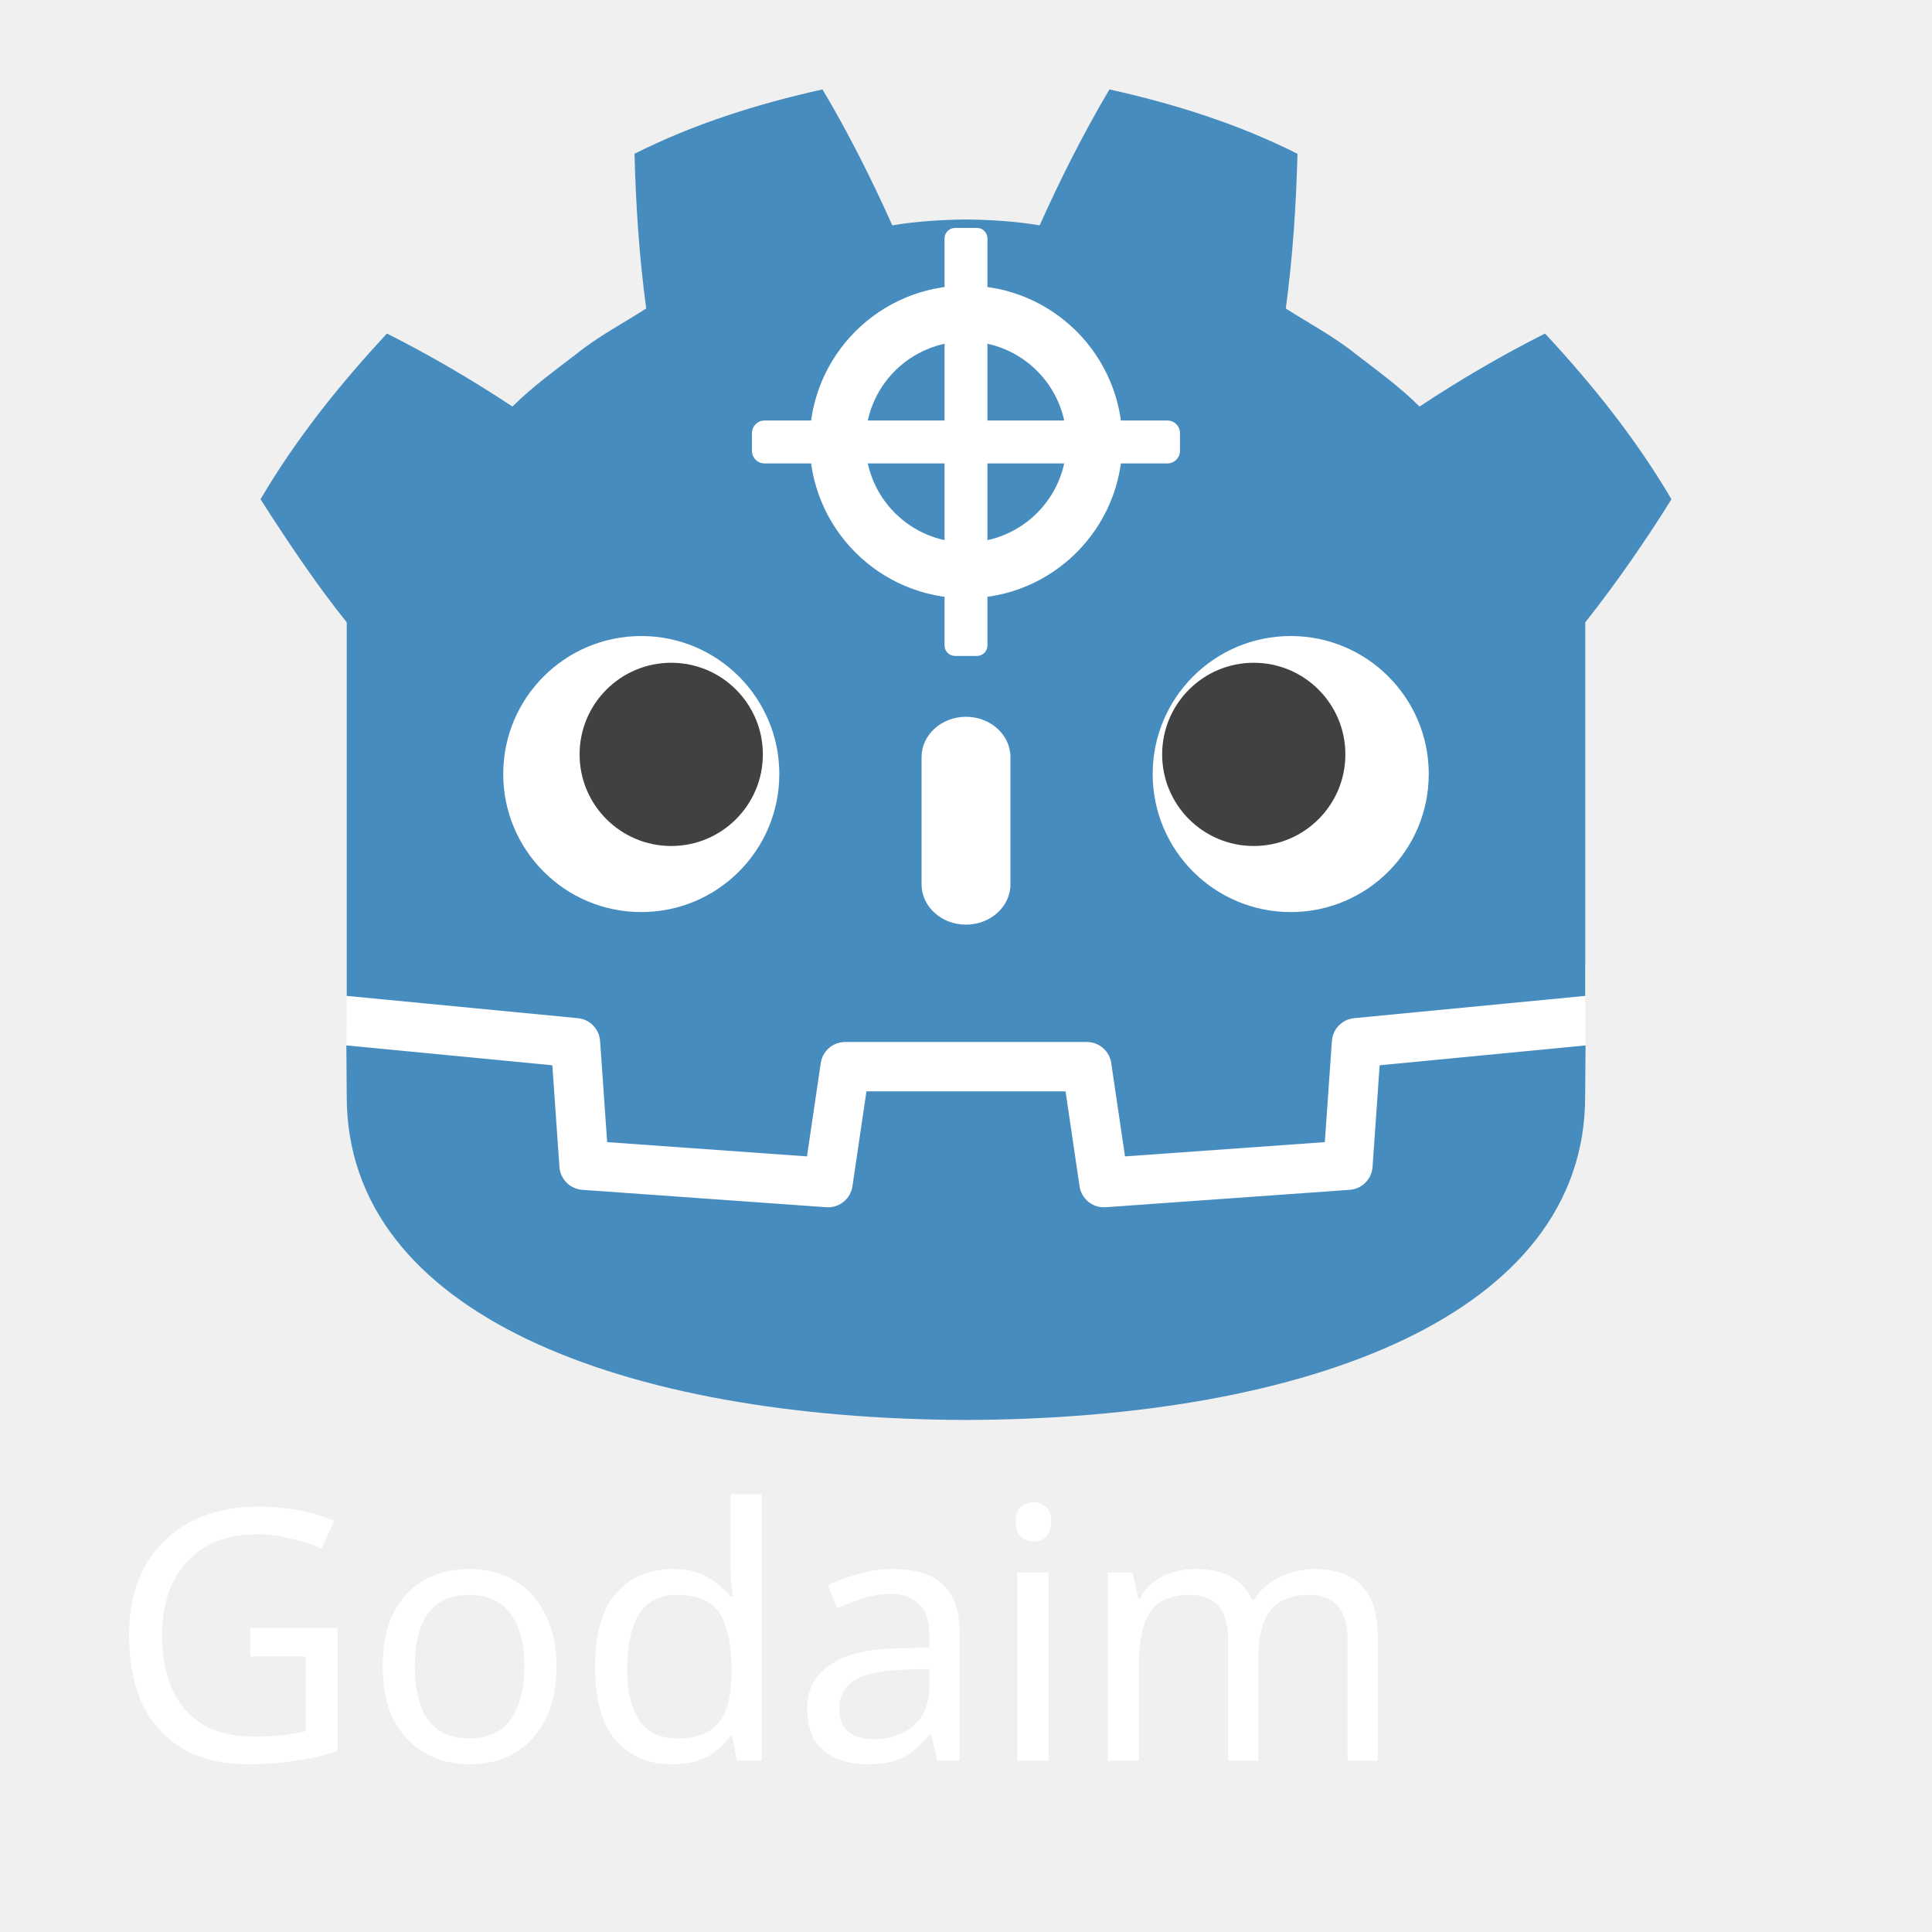
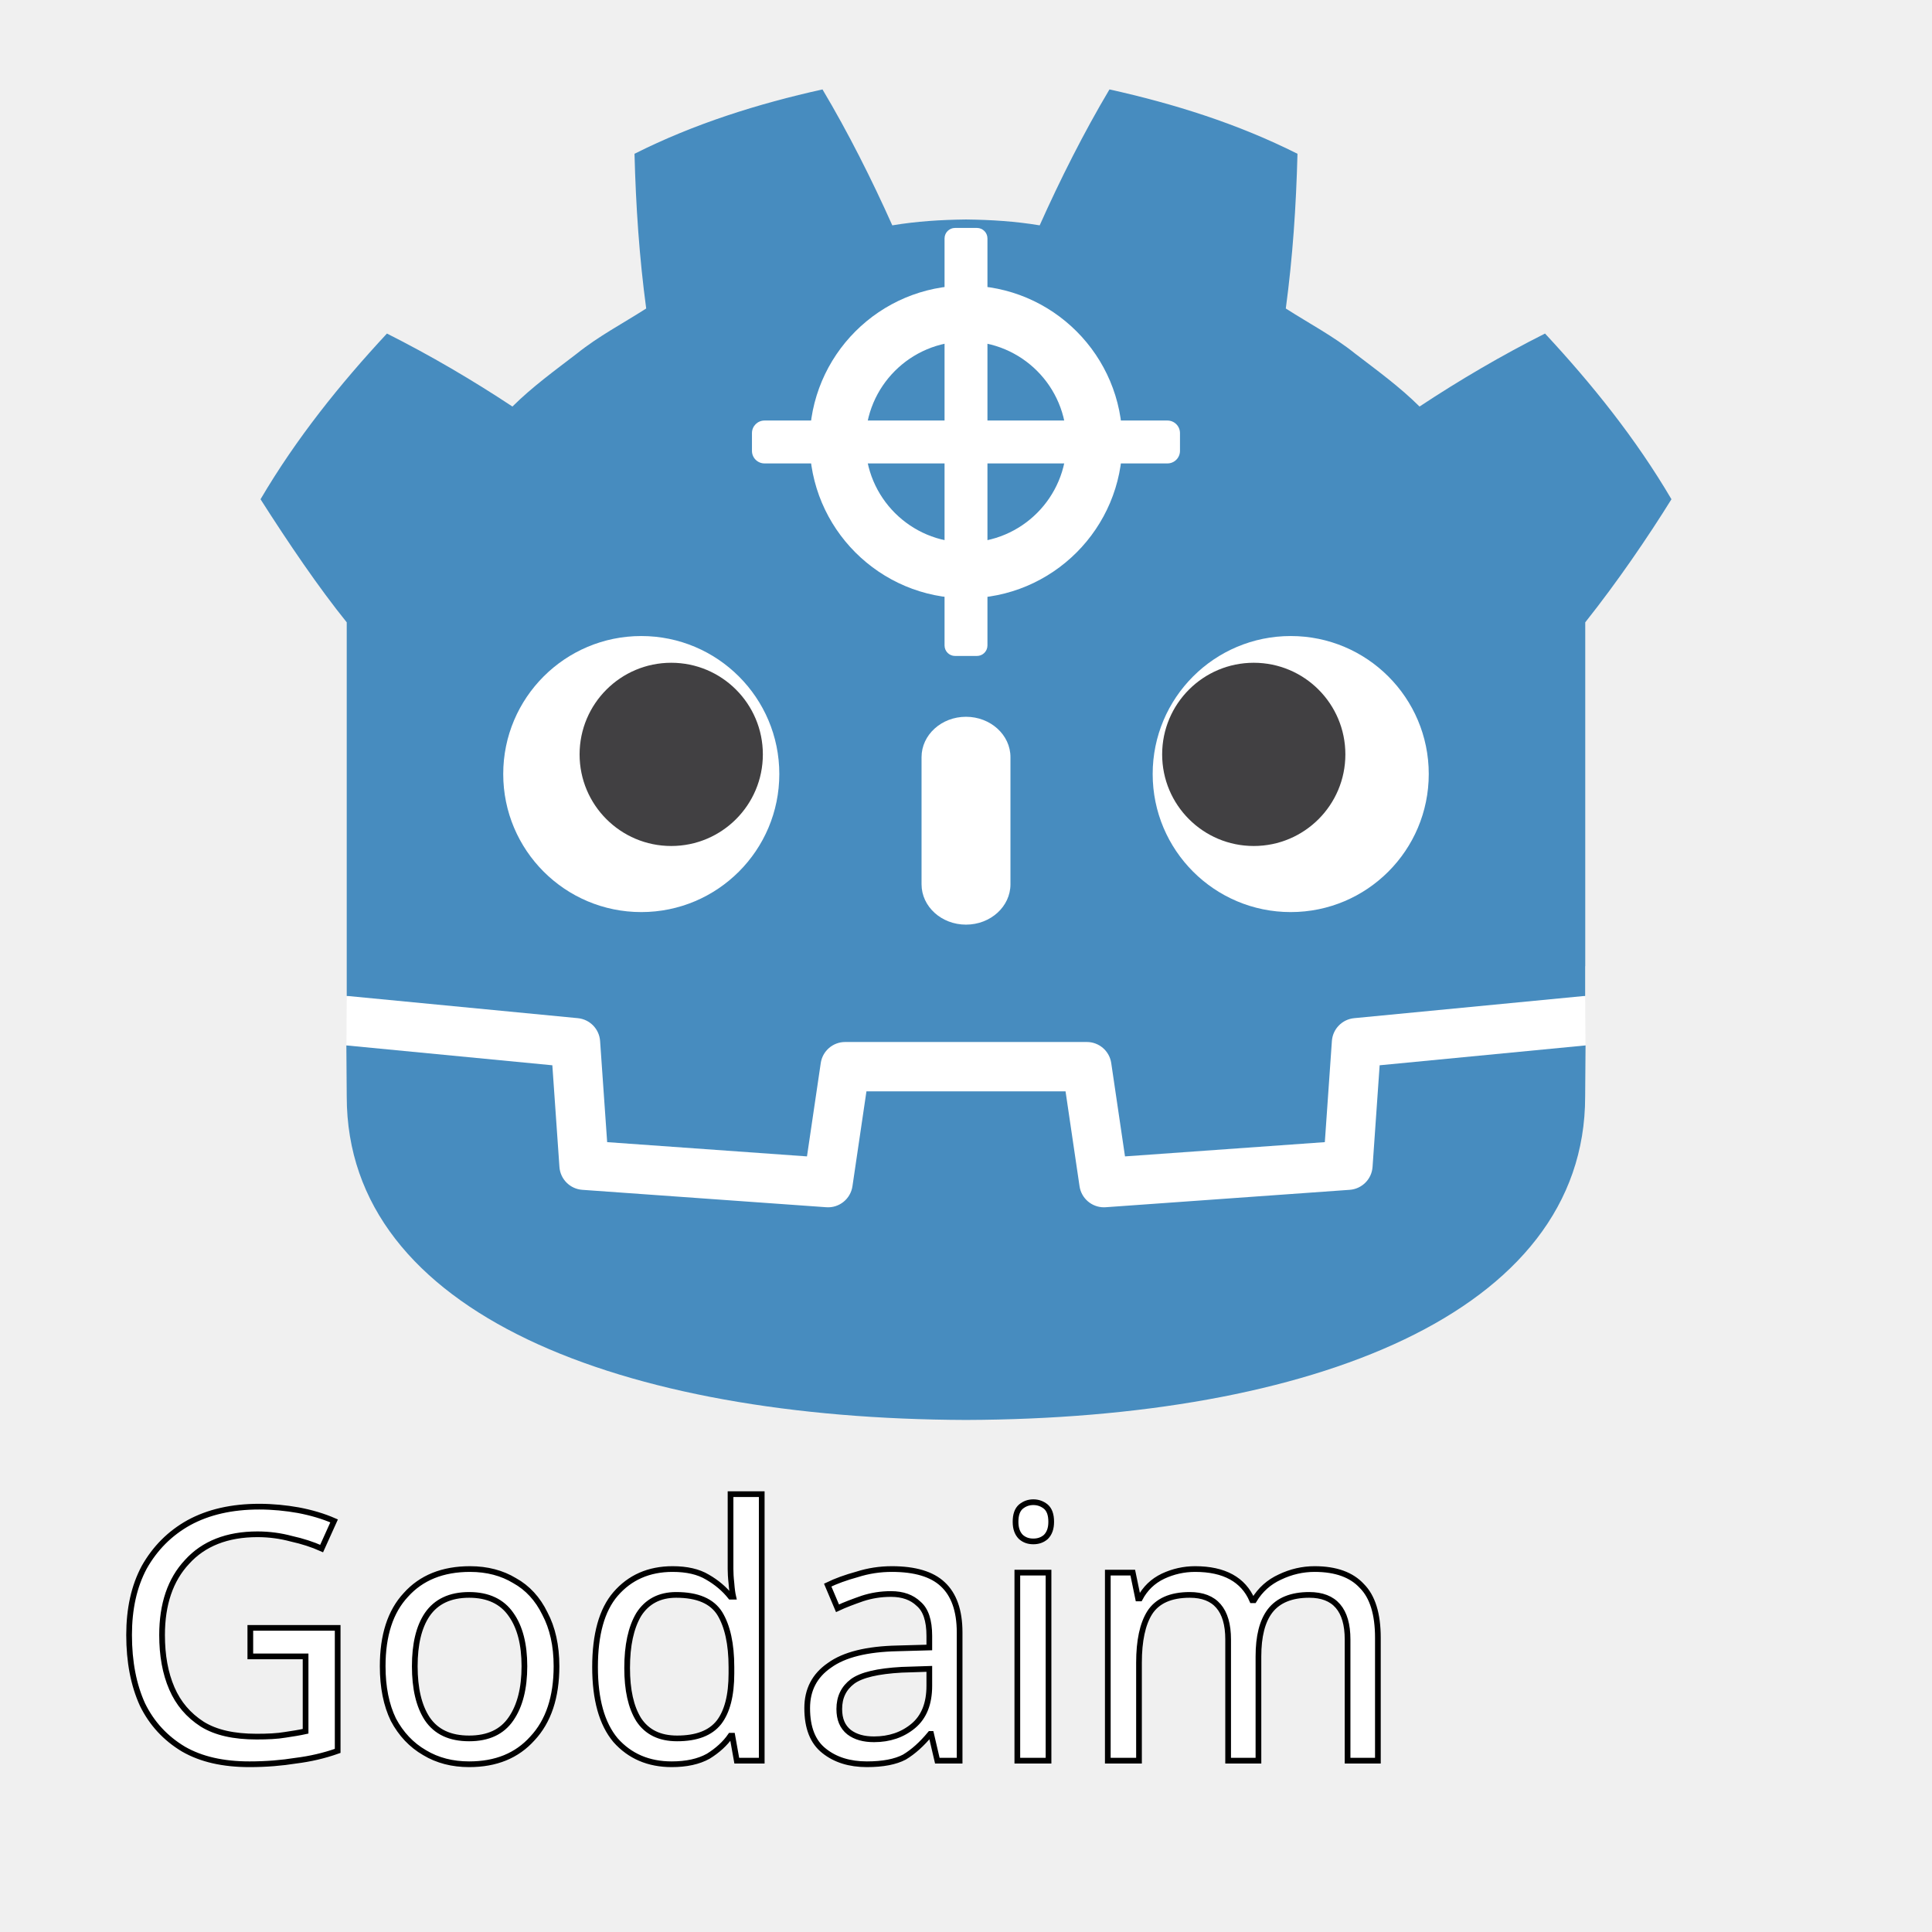
<svg xmlns="http://www.w3.org/2000/svg" width="33.867mm" height="33.856mm" viewBox="0 0 33.867 33.856" version="1.1" id="svg2128" xml:space="preserve">
  <defs id="defs2125" />
  <g id="layer1" transform="translate(-3.049517,-106.4954)">
    <g id="g2291" transform="matrix(0.2645833,0,0,0.2645833,3.049517,102.7913)">
      <g transform="translate(32,32)" id="g2253" />
      <g stroke-width="9.927" transform="matrix(0.1007308,0,0,0.1007308,12.42592,2.256365)" id="g2271">
        <path d="m 0,0 c 0,0 -0.325,1.994 -0.515,1.976 l -36.182,-3.491 c -2.879,-0.278 -5.115,-2.574 -5.317,-5.459 l -0.994,-14.247 -27.992,-1.997 -1.904,12.912 c -0.424,2.872 -2.932,5.037 -5.835,5.037 h -38.188 c -2.902,0 -5.41,-2.165 -5.834,-5.037 l -1.905,-12.912 -27.992,1.997 -0.994,14.247 c -0.202,2.886 -2.438,5.182 -5.317,5.46 l -36.2,3.49 c -0.187,0.018 -0.324,-1.978 -0.511,-1.978 l -0.049,-7.83 30.658,-4.944 1.004,-14.374 c 0.203,-2.91 2.551,-5.263 5.463,-5.472 l 38.551,-2.75 c 0.146,-0.01 0.29,-0.016 0.434,-0.016 2.897,0 5.401,2.166 5.825,5.038 l 1.959,13.286 h 28.005 l 1.959,-13.286 c 0.423,-2.871 2.93,-5.037 5.831,-5.037 0.142,0 0.284,0.005 0.423,0.015 l 38.556,2.75 c 2.911,0.209 5.26,2.562 5.463,5.472 l 1.003,14.374 30.645,4.966 z" fill="#ffffff" transform="matrix(4.162611,0,0,-4.162611,919.2406,771.6719)" id="path2255" />
        <path d="m 0,0 v -47.514 -6.035 -5.492 c 0.108,-0.001 0.216,-0.005 0.323,-0.015 l 36.196,-3.49 c 1.896,-0.183 3.382,-1.709 3.514,-3.609 l 1.116,-15.978 31.574,-2.253 2.175,14.747 c 0.282,1.912 1.922,3.329 3.856,3.329 h 38.188 c 1.933,0 3.573,-1.417 3.855,-3.329 l 2.175,-14.747 31.575,2.253 1.115,15.978 c 0.133,1.9 1.618,3.425 3.514,3.609 l 36.182,3.49 c 0.107,0.01 0.214,0.014 0.322,0.015 v 4.711 l 0.015,0.005 V 0 c 5.097,6.416 9.923,13.494 13.621,19.449 -5.651,9.62 -12.575,18.217 -19.976,26.182 -6.864,-3.455 -13.531,-7.369 -19.828,-11.534 -3.151,3.132 -6.7,5.694 -10.186,8.372 -3.425,2.751 -7.285,4.768 -10.946,7.118 1.09,8.117 1.629,16.108 1.846,24.448 -9.446,4.754 -19.519,7.906 -29.708,10.17 -4.068,-6.837 -7.788,-14.241 -11.028,-21.479 -3.842,0.642 -7.702,0.88 -11.567,0.926 v 0.006 c -0.027,0 -0.052,-0.006 -0.075,-0.006 -0.024,0 -0.049,0.006 -0.073,0.006 V 63.652 C 93.903,63.606 90.046,63.368 86.203,62.726 82.965,69.964 79.247,77.368 75.173,84.205 64.989,81.941 54.915,78.789 45.47,74.035 45.686,65.695 46.225,57.704 47.318,49.587 43.65,47.237 39.795,45.22 36.369,42.469 32.888,39.791 29.333,37.229 26.181,34.097 19.884,38.262 13.219,42.176 6.353,45.631 -1.048,37.666 -7.968,29.069 -13.621,19.449 -9.178,12.475 -4.413,5.466 0,0 Z" fill="#478cbf" transform="matrix(4.162611,0,0,-4.162611,104.6989,525.907)" id="path2257" />
        <path d="m 0,0 -1.121,-16.063 c -0.135,-1.936 -1.675,-3.477 -3.611,-3.616 l -38.555,-2.751 c -0.094,-0.007 -0.188,-0.01 -0.281,-0.01 -1.916,0 -3.569,1.406 -3.852,3.33 l -2.211,14.994 H -81.09 l -2.211,-14.994 c -0.297,-2.018 -2.101,-3.469 -4.133,-3.32 l -38.555,2.751 c -1.936,0.139 -3.476,1.68 -3.611,3.616 L -130.721,0 -163.268,3.138 c 0.015,-3.498 0.06,-7.33 0.06,-8.093 0,-34.374 43.605,-50.896 97.781,-51.086 h 0.066 0.067 c 54.176,0.19 97.766,16.712 97.766,51.086 0,0.777 0.047,4.593 0.063,8.093 z" fill="#478cbf" transform="matrix(4.162611,0,0,-4.162611,784.0714,817.2428)" id="path2259" />
        <path d="m 0,0 c 0,-12.052 -9.765,-21.815 -21.813,-21.815 -12.042,0 -21.81,9.763 -21.81,21.815 0,12.044 9.768,21.802 21.81,21.802 C -9.765,21.802 0,12.044 0,0" fill="#ffffff" transform="matrix(4.162611,0,0,-4.162611,389.2148,625.671)" id="path2261" />
        <path d="m 378.393,612.771 c 0,33.276 -26.97,60.245 -60.27,60.245 -33.284,0 -60.27,-26.97 -60.27,-60.245 0,-33.276 26.986,-60.27 60.27,-60.27 33.301,0 60.27,26.995 60.27,60.27" fill="#414042" id="path2263" style="stroke-width:41.324" />
        <path d="m 0,0 c -3.878,0 -7.021,2.858 -7.021,6.381 v 20.081 c 0,3.52 3.143,6.381 7.021,6.381 3.878,0 7.028,-2.861 7.028,-6.381 V 6.381 C 7.028,2.858 3.878,0 0,0" fill="#ffffff" transform="matrix(4.162611,0,0,-4.162611,511.9934,724.7395)" id="path2265" />
        <path d="m 0,0 c 0,-12.052 9.765,-21.815 21.815,-21.815 12.041,0 21.808,9.763 21.808,21.815 0,12.044 -9.767,21.802 -21.808,21.802 C 9.765,21.802 0,12.044 0,0" fill="#ffffff" transform="matrix(4.162611,0,0,-4.162611,634.7871,625.671)" id="path2267" />
        <path d="m 641.02,612.771 c 0,33.276 26.961,60.245 60.237,60.245 33.309,0 60.27,-26.97 60.27,-60.245 0,-33.276 -26.961,-60.27 -60.27,-60.27 -33.276,0 -60.237,26.995 -60.237,60.27" fill="#414042" id="path2269" style="stroke-width:41.324" />
      </g>
    </g>
    <path id="path2293" style="fill:#ffffff;stroke-width:5.738" d="m 19.983,111.501 a 2.741,2.741 0 0 0 -2.741,2.741 2.741,2.741 0 0 0 2.741,2.741 2.741,2.741 0 0 0 2.741,-2.741 2.741,2.741 0 0 0 -2.741,-2.741 z m 0,0.98 a 1.762,1.762 0 0 1 1.762,1.761 1.762,1.762 0 0 1 -1.762,1.762 1.762,1.762 0 0 1 -1.762,-1.762 1.762,1.762 0 0 1 1.762,-1.761 z" />
    <rect style="fill:#ffffff;stroke-width:3.589" id="rect2812" width="7.503" height="0.752" x="-117.994" y="19.607" transform="rotate(-90)" ry="0.184" />
-     <text xml:space="preserve" style="font-size:6.15px;font-family:'Om Botak';-inkscape-font-specification:'Om Botak';text-align:center;text-anchor:middle;fill:#ffffff;stroke-width:4.8" x="20.32" y="137.36" id="text254">
-       <tspan id="tspan252" style="font-style:normal;font-variant:normal;font-weight:normal;font-stretch:normal;font-size:6.15px;font-family:'Anita  Semi-square';-inkscape-font-specification:'Anita  Semi-square';stroke-width:4.8" x="20.32" y="137.36">Godaim</tspan>
+     <text xml:space="preserve" style="font-size:6.15px;font-family:'Om Botak';-inkscape-font-specification:'Om Botak';text-align:center;text-anchor:middle;fill:#ffffff;stroke-width:0.1;stroke:#000000;stroke-dasharray:none" x="20.32" y="137.36" id="text254">
+       <tspan id="tspan252" style="font-style:normal;font-variant:normal;font-weight:normal;font-stretch:normal;font-size:6.15px;font-family:'Anita  Semi-square';-inkscape-font-specification:'Anita  Semi-square';stroke-width:0.1;stroke:#000000;stroke-dasharray:none" x="20.32" y="137.36">Godaim</tspan>
    </text>
    <rect style="fill:#ffffff;stroke-width:3.589" id="rect474" width="7.503" height="0.752" x="-23.734" y="-114.619" transform="scale(-1)" ry="0.22" />
  </g>
</svg>
